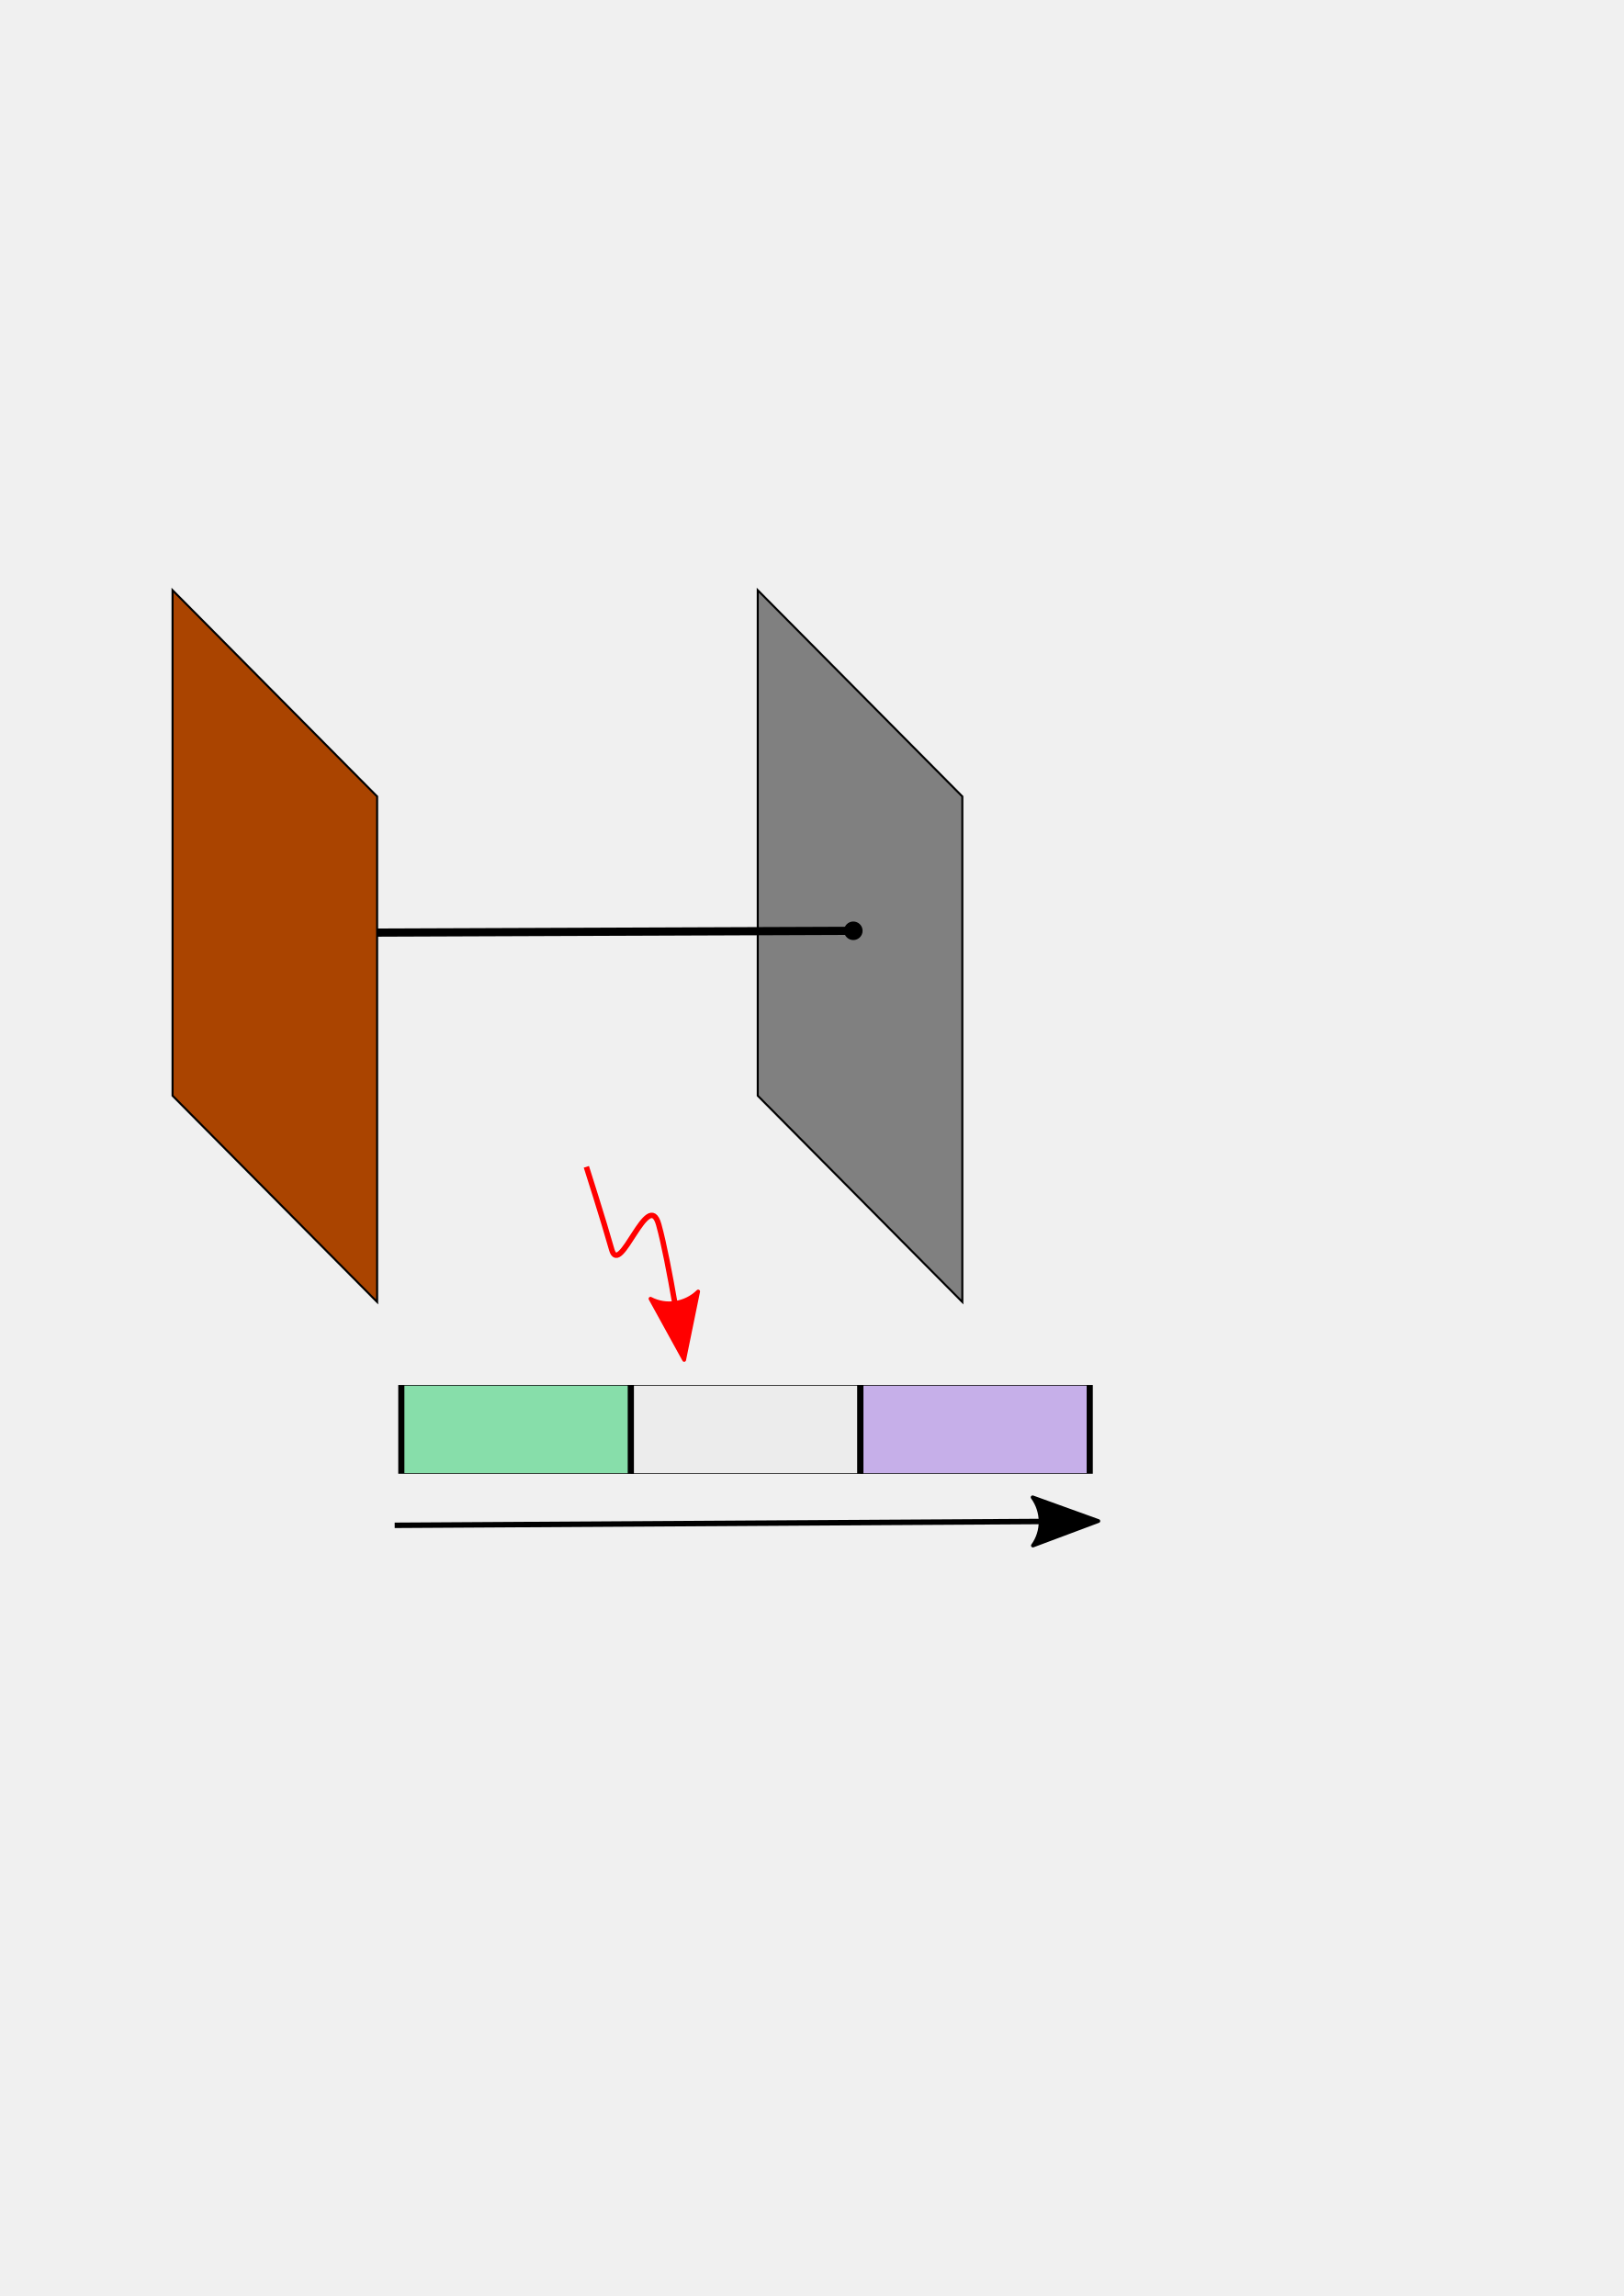
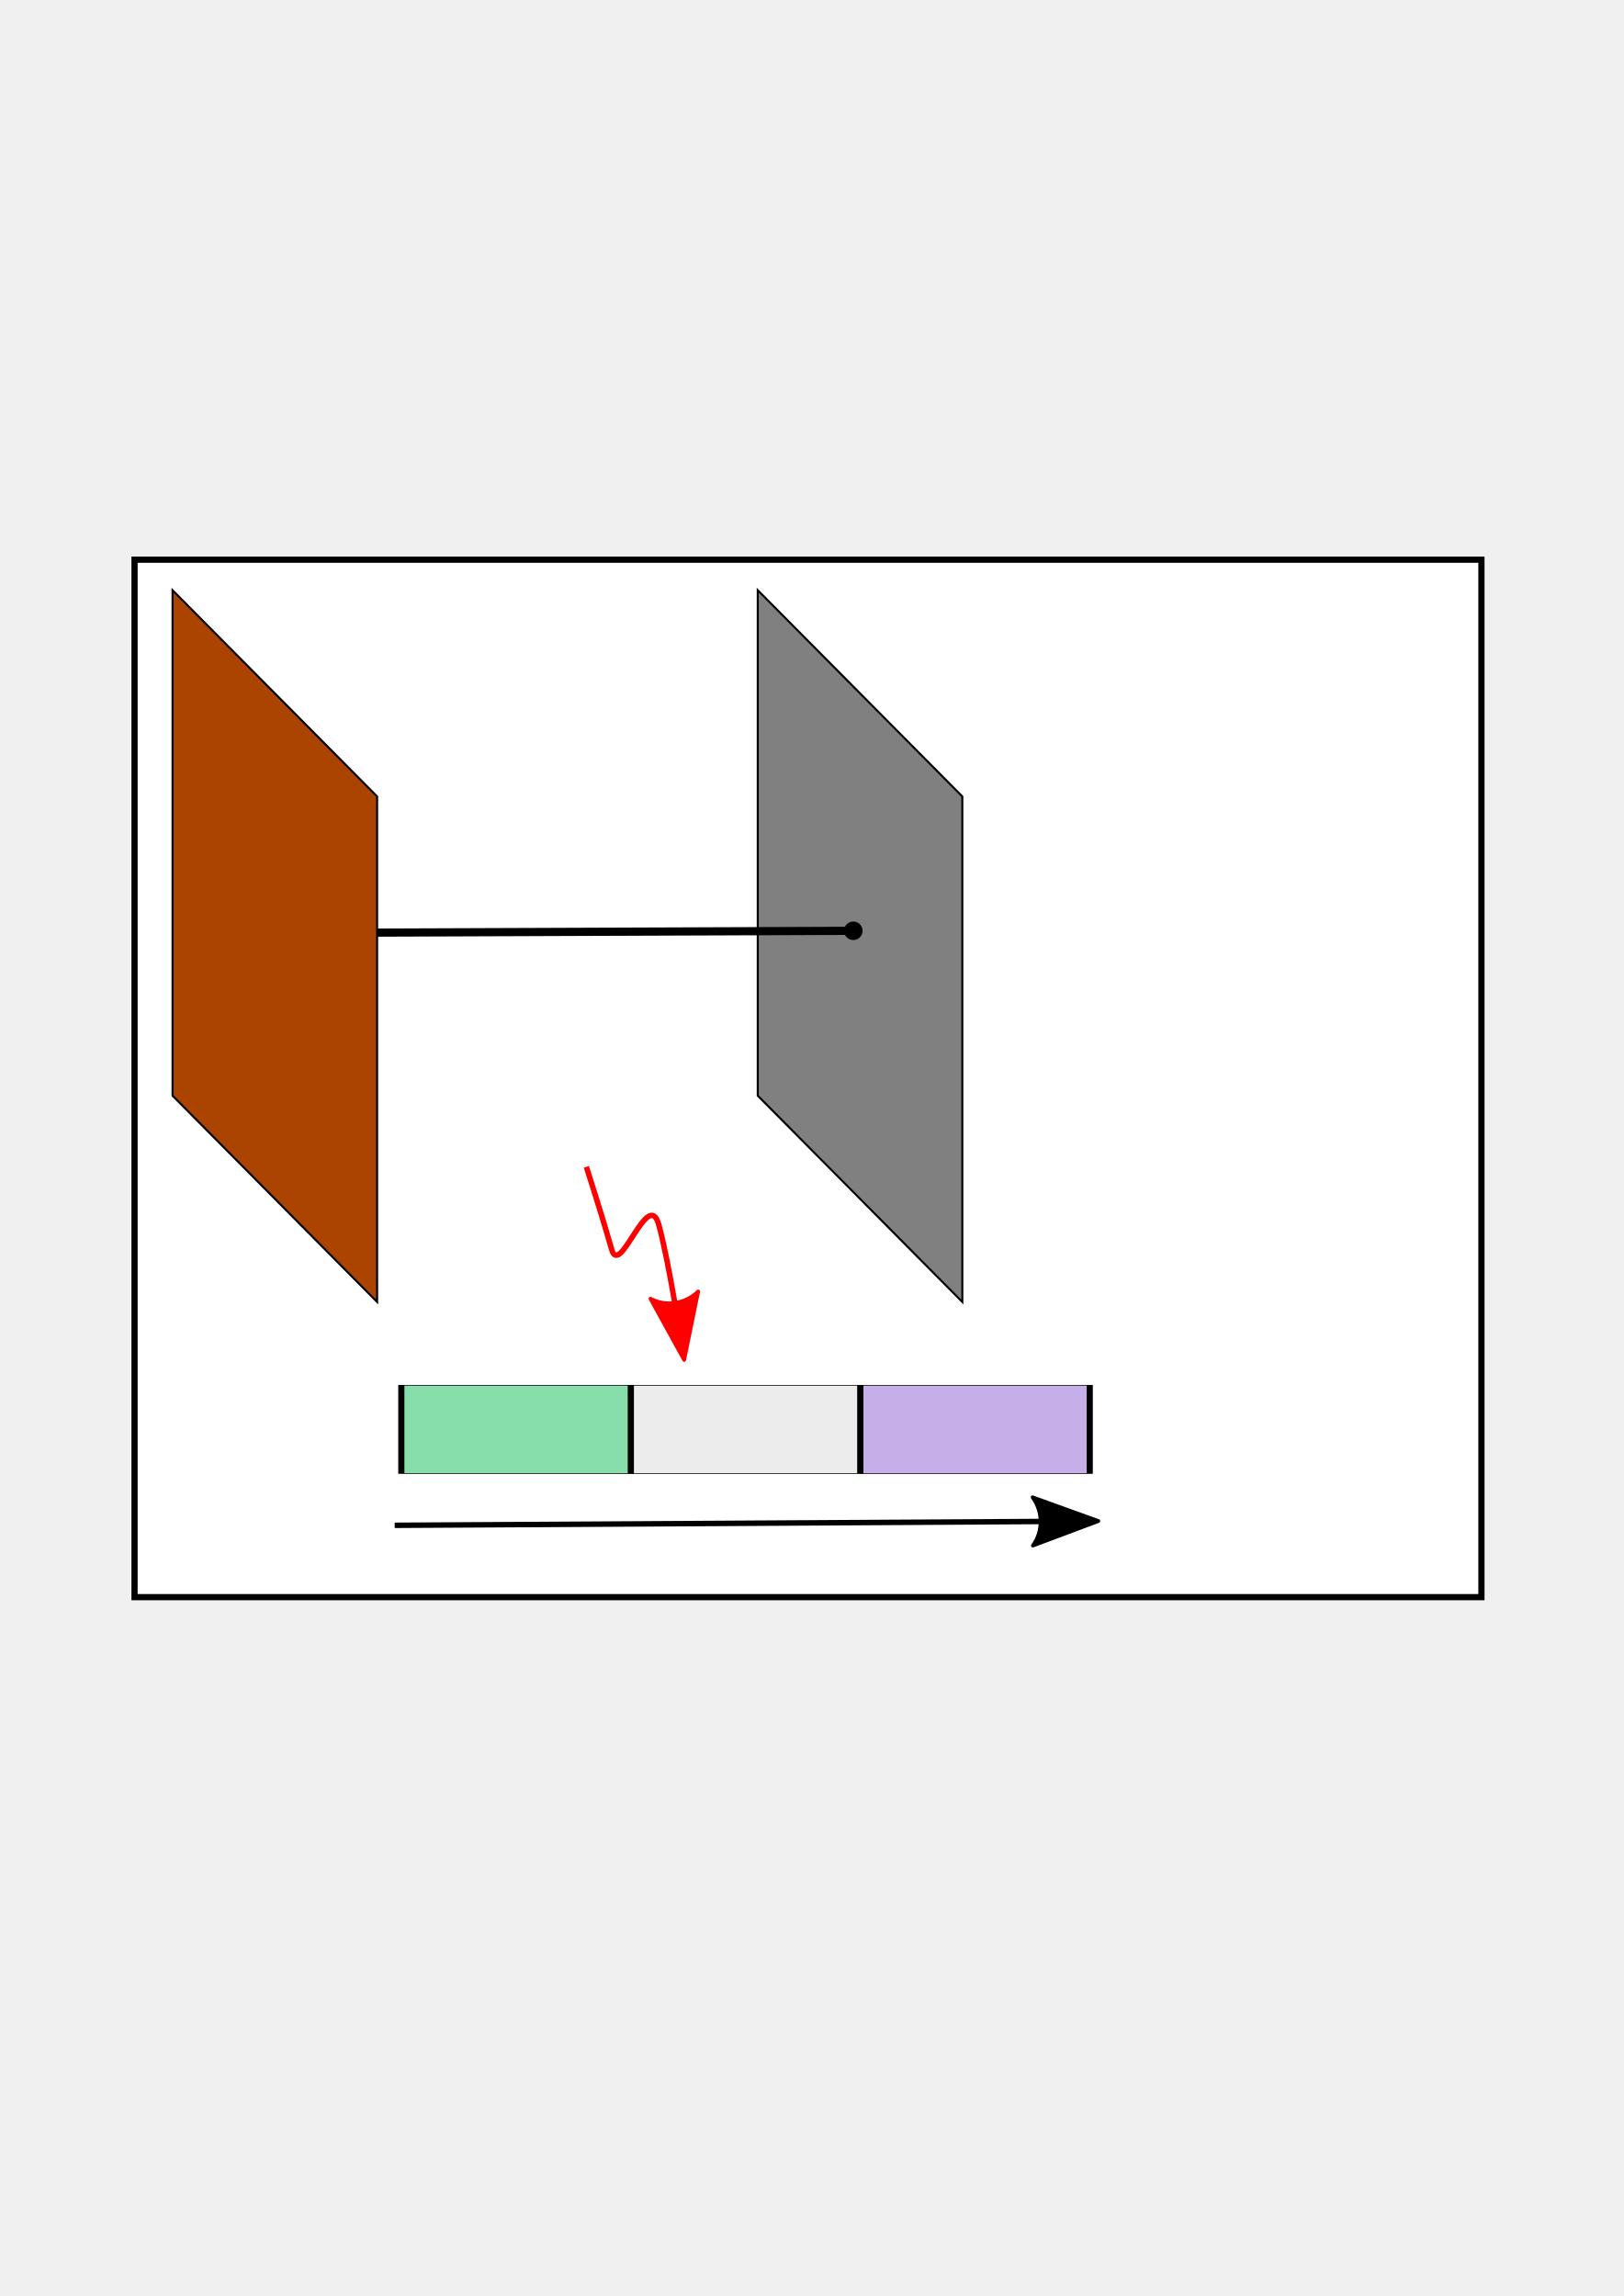
<svg xmlns="http://www.w3.org/2000/svg" width="210mm" height="297mm" viewBox="0 0 210 297" version="1.1" id="svg8">
  <defs id="defs2">
    <marker orient="auto" refY="0.0" refX="0.0" id="marker1895" style="overflow:visible">
      <path id="path1893" d="M -2.5,-1.0 C -2.5,1.76 -4.74,4.0 -7.5,4.0 C -10.26,4.0 -12.5,1.76 -12.5,-1.0 C -12.5,-3.76 -10.26,-6.0 -7.5,-6.0 C -4.74,-6.0 -2.5,-3.76 -2.5,-1.0 z " style="fill-rule:evenodd;stroke:#000000;stroke-width:1pt;stroke-opacity:1;fill:#000000;fill-opacity:1" transform="scale(0.2) translate(7.4, 1)" />
    </marker>
    <marker orient="auto" refY="0.0" refX="0.0" id="DotS" style="overflow:visible">
      <path id="path935" d="M -2.5,-1.0 C -2.5,1.76 -4.74,4.0 -7.5,4.0 C -10.26,4.0 -12.5,1.76 -12.5,-1.0 C -12.5,-3.76 -10.26,-6.0 -7.5,-6.0 C -4.74,-6.0 -2.5,-3.76 -2.5,-1.0 z " style="fill-rule:evenodd;stroke:#000000;stroke-width:1pt;stroke-opacity:1;fill:#000000;fill-opacity:1" transform="scale(0.2) translate(7.4, 1)" />
    </marker>
    <marker orient="auto" refY="0.0" refX="0.0" id="marker8511" style="overflow:visible;">
      <path id="path8509" style="fill-rule:evenodd;stroke-width:0.625;stroke-linejoin:round;stroke:#ff0000;stroke-opacity:1;fill:#ff0000;fill-opacity:1" d="M 8.719,4.034 L -2.207,0.016 L 8.719,-4.002 C 6.973,-1.63 6.983,1.616 8.719,4.034 z " transform="scale(1.1) rotate(180) translate(1,0)" />
    </marker>
    <marker orient="auto" refY="0.0" refX="0.0" id="Arrow2Lend" style="overflow:visible;">
      <path id="path8262" style="fill-rule:evenodd;stroke-width:0.625;stroke-linejoin:round;stroke:#000000;stroke-opacity:1;fill:#000000;fill-opacity:1" d="M 8.719,4.034 L -2.207,0.016 L 8.719,-4.002 C 6.973,-1.63 6.983,1.616 8.719,4.034 z " transform="scale(1.1) rotate(180) translate(1,0)" />
    </marker>
    <marker orient="auto" refY="0.0" refX="0.0" id="Arrow1Lend" style="overflow:visible;">
      <path id="path8244" d="M 0.0,0.0 L 5.0,-5.0 L -12.5,0.0 L 5.0,5.0 L 0.0,0.0 z " style="fill-rule:evenodd;stroke:#ff0000;stroke-width:1pt;stroke-opacity:1;fill:#ff0000;fill-opacity:1" transform="scale(0.8) rotate(180) translate(12.5,0)" />
    </marker>
  </defs>
  <g id="layer1">
+     <rect style="fill:#ffffff;fill-opacity:1;stroke:#000000;stroke-width:0.801;stroke-miterlimit:4;stroke-dasharray:none;stroke-dashoffset:0;stroke-opacity:1" id="rect1168" width="174.199" height="134.199" x="17.4" y="72.4" />
    <rect id="rect3801-3-61" width="37.576" height="65.39" x="139.182" y="-22.482" style="fill:#808080;fill-opacity:1;stroke:#000000;stroke-width:0.373;stroke-opacity:1" transform="matrix(0.7041362,0.710065,0,1,0,0)" />
    <g id="g8161" transform="matrix(1.570399,0,0,0.1743608,-66.12176,143.853)" style="stroke-width:1.911">
      <rect style="fill:#c6afe9;stroke:#000000;stroke-width:0.506;stroke-opacity:1" y="202.719" x="112.954" height="65.39" width="18.899" id="rect3801-9" />
      <rect style="fill:#ececec;stroke:#000000;stroke-width:0.506;stroke-opacity:1" y="202.719" x="94.055" height="65.39" width="18.899" id="rect3801-1" />
      <rect style="fill:#87deaa;stroke:#000000;stroke-width:0.506;stroke-opacity:1" y="202.719" x="75.157" height="65.39" width="18.899" id="rect3801-5" />
    </g>
    <path style="fill:none;stroke:#000000;stroke-width:1.058;stroke-linecap:butt;stroke-linejoin:miter;stroke-miterlimit:4;stroke-dasharray:none;stroke-opacity:1;marker-start:url(#DotS);marker-end:url(#marker1895)" d="m 39.289,120.669 71.094,-0.267" id="path8163-2-1" />
    <rect id="rect3801-3" width="37.576" height="65.39" x="31.693" y="53.842" style="fill:#aa4400;fill-opacity:1;stroke:#000000;stroke-width:0.373;stroke-opacity:1" transform="matrix(0.7041362,0.710065,0,1,0,0)" />
    <path style="fill:none;stroke:#ff0000;stroke-width:0.706;stroke-linecap:butt;stroke-linejoin:miter;stroke-miterlimit:4;stroke-dasharray:none;stroke-opacity:1;marker-end:url(#marker8511)" d="m 75.838,150.937 c 0,0 2.22,6.943 3.274,10.691 1.054,3.747 4.726,-8.081 6.084,-3.221 1.357,4.859 3.137,16.585 3.137,16.585" id="path8239" />
    <path style="fill:none;stroke:#000000;stroke-width:0.706;stroke-linecap:butt;stroke-linejoin:miter;stroke-miterlimit:4;stroke-dasharray:none;stroke-opacity:1;marker-end:url(#Arrow2Lend)" d="m 51.048,197.308 90.07,-0.535" id="path8505" />
  </g>
</svg>
